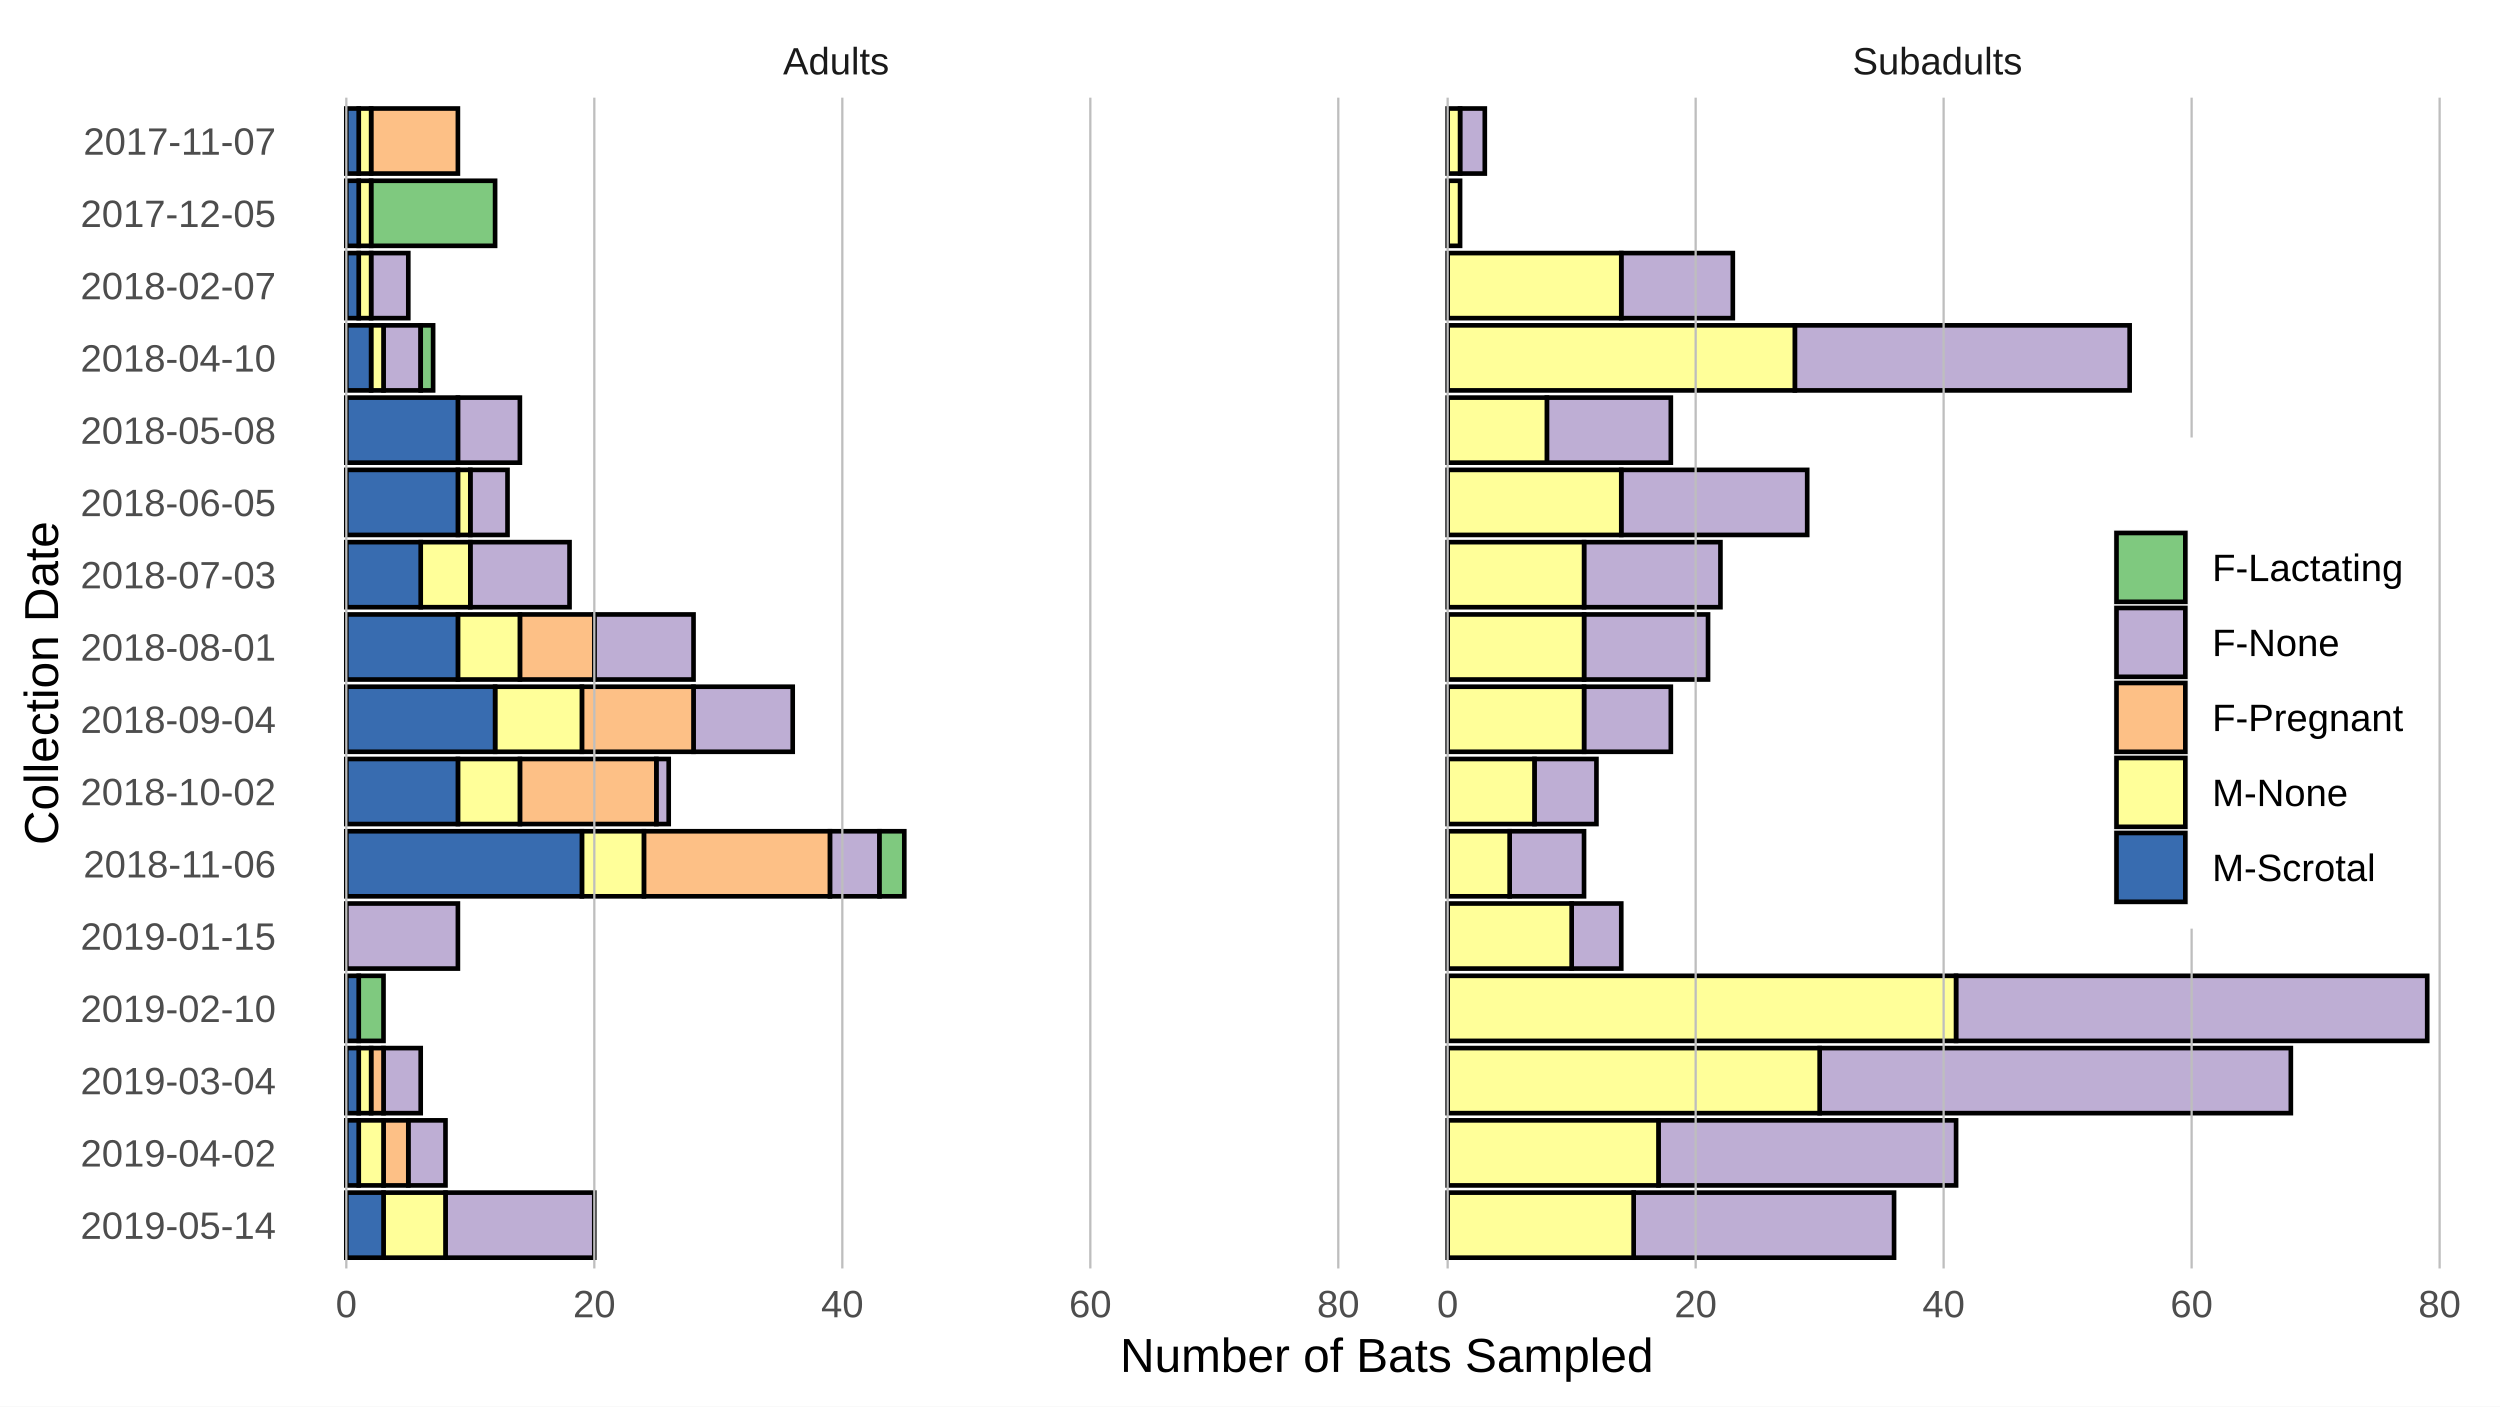
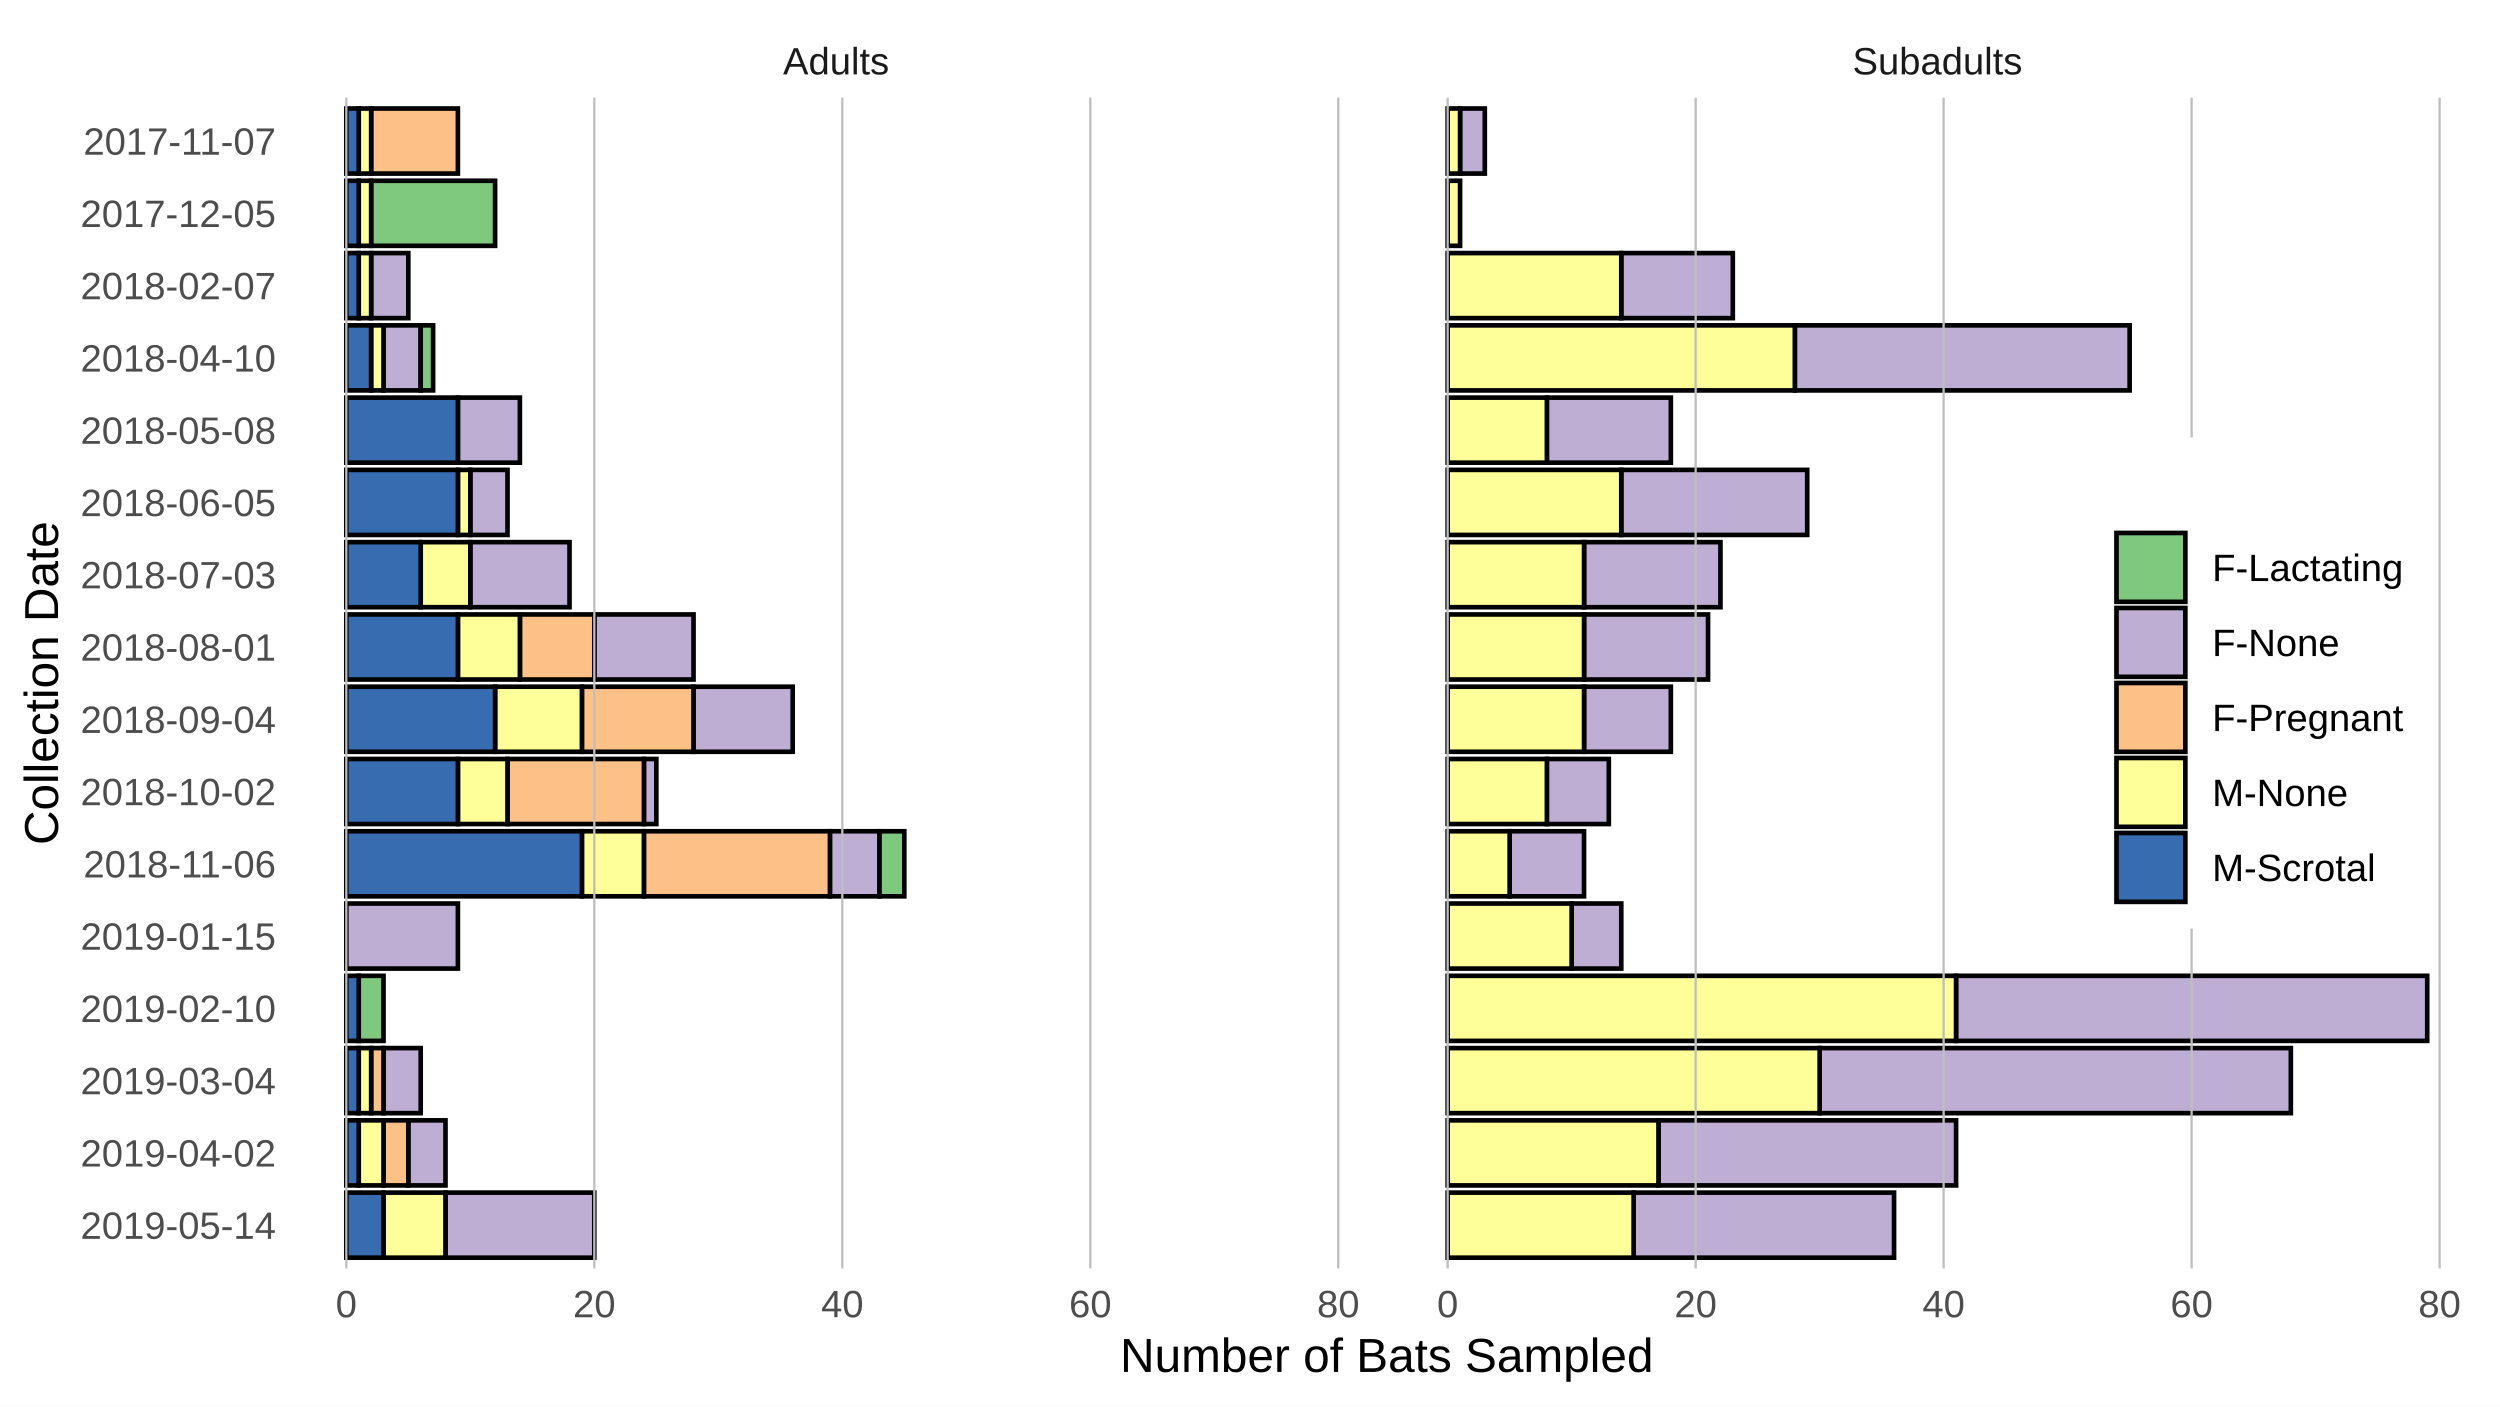
<svg xmlns="http://www.w3.org/2000/svg" class="svglite" width="576.00pt" height="324.00pt" viewBox="0 0 576.00 324.00">
  <defs>
    <style type="text/css">
    .svglite line, .svglite polyline, .svglite polygon, .svglite path, .svglite rect, .svglite circle {
      fill: none;
      stroke: #000000;
      stroke-linecap: round;
      stroke-linejoin: round;
      stroke-miterlimit: 10.00;
    }
    .svglite text {
      white-space: pre;
    }
  </style>
  </defs>
  <rect width="100%" height="100%" style="stroke: none; fill: #FFFFFF;" />
  <defs>
    <clipPath id="cpMC4wMHw1NzYuMDB8MC4wMHwzMjQuMDA=">
      <rect x="0.00" y="0.00" width="576.00" height="324.00" />
    </clipPath>
  </defs>
  <g clip-path="url(#cpMC4wMHw1NzYuMDB8MC4wMHwzMjQuMDA=)">
    <rect x="0.00" y="0.00" width="576.00" height="324.00" style="stroke-width: 1.07; stroke: #FFFFFF; fill: #FFFFFF;" />
  </g>
  <defs>
    <clipPath id="cpNjguNTB8MzE2Ljc3fDIyLjUwfDI5Mi4yNw==">
      <rect x="68.50" y="22.50" width="248.27" height="269.76" />
    </clipPath>
  </defs>
  <g clip-path="url(#cpNjguNTB8MzE2Ljc3fDIyLjUwfDI5Mi4yNw==)">
    <rect x="85.50" y="25.00" width="20.00" height="14.99" style="stroke-width: 1.07; stroke-linecap: butt; stroke-linejoin: miter; fill: #FDC086;" />
    <rect x="82.65" y="25.00" width="2.86" height="14.99" style="stroke-width: 1.07; stroke-linecap: butt; stroke-linejoin: miter; fill: #FFFF99;" />
    <rect x="79.79" y="25.00" width="2.86" height="14.99" style="stroke-width: 1.07; stroke-linecap: butt; stroke-linejoin: miter; fill: #386CB0;" />
    <rect x="85.50" y="41.65" width="28.57" height="14.99" style="stroke-width: 1.07; stroke-linecap: butt; stroke-linejoin: miter; fill: #7FC97F;" />
    <rect x="82.65" y="41.65" width="2.86" height="14.99" style="stroke-width: 1.07; stroke-linecap: butt; stroke-linejoin: miter; fill: #FFFF99;" />
    <rect x="79.79" y="41.65" width="2.86" height="14.99" style="stroke-width: 1.07; stroke-linecap: butt; stroke-linejoin: miter; fill: #386CB0;" />
    <rect x="85.50" y="58.31" width="8.57" height="14.99" style="stroke-width: 1.07; stroke-linecap: butt; stroke-linejoin: miter; fill: #BEAED4;" />
    <rect x="82.65" y="58.31" width="2.86" height="14.99" style="stroke-width: 1.07; stroke-linecap: butt; stroke-linejoin: miter; fill: #FFFF99;" />
    <rect x="79.79" y="58.31" width="2.86" height="14.99" style="stroke-width: 1.07; stroke-linecap: butt; stroke-linejoin: miter; fill: #386CB0;" />
    <rect x="88.36" y="74.96" width="8.57" height="14.99" style="stroke-width: 1.07; stroke-linecap: butt; stroke-linejoin: miter; fill: #BEAED4;" />
    <rect x="96.93" y="74.96" width="2.86" height="14.99" style="stroke-width: 1.07; stroke-linecap: butt; stroke-linejoin: miter; fill: #7FC97F;" />
    <rect x="85.50" y="74.96" width="2.86" height="14.99" style="stroke-width: 1.07; stroke-linecap: butt; stroke-linejoin: miter; fill: #FFFF99;" />
    <rect x="79.79" y="74.96" width="5.71" height="14.99" style="stroke-width: 1.07; stroke-linecap: butt; stroke-linejoin: miter; fill: #386CB0;" />
    <rect x="105.50" y="91.61" width="14.28" height="14.99" style="stroke-width: 1.07; stroke-linecap: butt; stroke-linejoin: miter; fill: #BEAED4;" />
    <rect x="79.79" y="91.61" width="25.71" height="14.99" style="stroke-width: 1.07; stroke-linecap: butt; stroke-linejoin: miter; fill: #386CB0;" />
    <rect x="108.36" y="108.26" width="8.57" height="14.99" style="stroke-width: 1.07; stroke-linecap: butt; stroke-linejoin: miter; fill: #BEAED4;" />
    <rect x="105.50" y="108.26" width="2.86" height="14.99" style="stroke-width: 1.07; stroke-linecap: butt; stroke-linejoin: miter; fill: #FFFF99;" />
    <rect x="79.79" y="108.26" width="25.71" height="14.99" style="stroke-width: 1.07; stroke-linecap: butt; stroke-linejoin: miter; fill: #386CB0;" />
    <rect x="108.36" y="124.91" width="22.86" height="14.99" style="stroke-width: 1.07; stroke-linecap: butt; stroke-linejoin: miter; fill: #BEAED4;" />
    <rect x="96.93" y="124.91" width="11.43" height="14.99" style="stroke-width: 1.07; stroke-linecap: butt; stroke-linejoin: miter; fill: #FFFF99;" />
    <rect x="79.79" y="124.91" width="17.14" height="14.99" style="stroke-width: 1.07; stroke-linecap: butt; stroke-linejoin: miter; fill: #386CB0;" />
    <rect x="136.93" y="141.57" width="22.86" height="14.99" style="stroke-width: 1.07; stroke-linecap: butt; stroke-linejoin: miter; fill: #BEAED4;" />
    <rect x="119.79" y="141.57" width="17.14" height="14.99" style="stroke-width: 1.07; stroke-linecap: butt; stroke-linejoin: miter; fill: #FDC086;" />
    <rect x="105.50" y="141.57" width="14.28" height="14.99" style="stroke-width: 1.07; stroke-linecap: butt; stroke-linejoin: miter; fill: #FFFF99;" />
    <rect x="79.79" y="141.57" width="25.71" height="14.99" style="stroke-width: 1.07; stroke-linecap: butt; stroke-linejoin: miter; fill: #386CB0;" />
    <rect x="159.78" y="158.22" width="22.86" height="14.99" style="stroke-width: 1.07; stroke-linecap: butt; stroke-linejoin: miter; fill: #BEAED4;" />
    <rect x="134.07" y="158.22" width="25.71" height="14.99" style="stroke-width: 1.07; stroke-linecap: butt; stroke-linejoin: miter; fill: #FDC086;" />
    <rect x="114.07" y="158.22" width="20.00" height="14.99" style="stroke-width: 1.07; stroke-linecap: butt; stroke-linejoin: miter; fill: #FFFF99;" />
    <rect x="79.79" y="158.22" width="34.28" height="14.99" style="stroke-width: 1.07; stroke-linecap: butt; stroke-linejoin: miter; fill: #386CB0;" />
-     <rect x="151.21" y="174.87" width="2.86" height="14.99" style="stroke-width: 1.07; stroke-linecap: butt; stroke-linejoin: miter; fill: #BEAED4;" />
-     <rect x="119.79" y="174.87" width="31.43" height="14.99" style="stroke-width: 1.07; stroke-linecap: butt; stroke-linejoin: miter; fill: #FDC086;" />
-     <rect x="105.50" y="174.87" width="14.28" height="14.99" style="stroke-width: 1.07; stroke-linecap: butt; stroke-linejoin: miter; fill: #FFFF99;" />
+     <rect x="148.36" y="174.87" width="2.86" height="14.99" style="stroke-width: 1.07; stroke-linecap: butt; stroke-linejoin: miter; fill: #BEAED4;" />
+     <rect x="116.93" y="174.87" width="31.43" height="14.99" style="stroke-width: 1.07; stroke-linecap: butt; stroke-linejoin: miter; fill: #FDC086;" />
+     <rect x="105.50" y="174.87" width="11.43" height="14.99" style="stroke-width: 1.07; stroke-linecap: butt; stroke-linejoin: miter; fill: #FFFF99;" />
    <rect x="79.79" y="174.87" width="25.71" height="14.99" style="stroke-width: 1.07; stroke-linecap: butt; stroke-linejoin: miter; fill: #386CB0;" />
    <rect x="191.21" y="191.52" width="11.43" height="14.99" style="stroke-width: 1.07; stroke-linecap: butt; stroke-linejoin: miter; fill: #BEAED4;" />
    <rect x="202.64" y="191.52" width="5.71" height="14.99" style="stroke-width: 1.07; stroke-linecap: butt; stroke-linejoin: miter; fill: #7FC97F;" />
    <rect x="148.36" y="191.52" width="42.85" height="14.99" style="stroke-width: 1.07; stroke-linecap: butt; stroke-linejoin: miter; fill: #FDC086;" />
    <rect x="134.07" y="191.52" width="14.28" height="14.99" style="stroke-width: 1.07; stroke-linecap: butt; stroke-linejoin: miter; fill: #FFFF99;" />
    <rect x="79.79" y="191.52" width="54.28" height="14.99" style="stroke-width: 1.07; stroke-linecap: butt; stroke-linejoin: miter; fill: #386CB0;" />
    <rect x="79.79" y="208.17" width="25.71" height="14.99" style="stroke-width: 1.07; stroke-linecap: butt; stroke-linejoin: miter; fill: #BEAED4;" />
    <rect x="82.65" y="224.83" width="5.71" height="14.99" style="stroke-width: 1.07; stroke-linecap: butt; stroke-linejoin: miter; fill: #7FC97F;" />
    <rect x="79.79" y="224.83" width="2.86" height="14.99" style="stroke-width: 1.07; stroke-linecap: butt; stroke-linejoin: miter; fill: #386CB0;" />
    <rect x="88.36" y="241.48" width="8.57" height="14.99" style="stroke-width: 1.07; stroke-linecap: butt; stroke-linejoin: miter; fill: #BEAED4;" />
    <rect x="85.50" y="241.48" width="2.86" height="14.99" style="stroke-width: 1.07; stroke-linecap: butt; stroke-linejoin: miter; fill: #FDC086;" />
    <rect x="82.65" y="241.48" width="2.86" height="14.99" style="stroke-width: 1.07; stroke-linecap: butt; stroke-linejoin: miter; fill: #FFFF99;" />
    <rect x="79.79" y="241.48" width="2.86" height="14.99" style="stroke-width: 1.07; stroke-linecap: butt; stroke-linejoin: miter; fill: #386CB0;" />
    <rect x="94.07" y="258.13" width="8.57" height="14.99" style="stroke-width: 1.07; stroke-linecap: butt; stroke-linejoin: miter; fill: #BEAED4;" />
    <rect x="88.36" y="258.13" width="5.71" height="14.99" style="stroke-width: 1.07; stroke-linecap: butt; stroke-linejoin: miter; fill: #FDC086;" />
    <rect x="82.65" y="258.13" width="5.71" height="14.99" style="stroke-width: 1.07; stroke-linecap: butt; stroke-linejoin: miter; fill: #FFFF99;" />
    <rect x="79.79" y="258.13" width="2.86" height="14.99" style="stroke-width: 1.07; stroke-linecap: butt; stroke-linejoin: miter; fill: #386CB0;" />
    <rect x="102.64" y="274.78" width="34.28" height="14.99" style="stroke-width: 1.07; stroke-linecap: butt; stroke-linejoin: miter; fill: #BEAED4;" />
    <rect x="88.36" y="274.78" width="14.28" height="14.99" style="stroke-width: 1.07; stroke-linecap: butt; stroke-linejoin: miter; fill: #FFFF99;" />
    <rect x="79.79" y="274.78" width="8.57" height="14.99" style="stroke-width: 1.07; stroke-linecap: butt; stroke-linejoin: miter; fill: #386CB0;" />
    <polyline points="79.79,292.27 79.79,22.50 " style="stroke-width: 0.53; stroke: #BEBEBE; stroke-linecap: butt;" />
    <polyline points="136.93,292.27 136.93,22.50 " style="stroke-width: 0.53; stroke: #BEBEBE; stroke-linecap: butt;" />
    <polyline points="194.07,292.27 194.07,22.50 " style="stroke-width: 0.53; stroke: #BEBEBE; stroke-linecap: butt;" />
    <polyline points="251.21,292.27 251.21,22.50 " style="stroke-width: 0.53; stroke: #BEBEBE; stroke-linecap: butt;" />
    <polyline points="308.34,292.27 308.34,22.50 " style="stroke-width: 0.53; stroke: #BEBEBE; stroke-linecap: butt;" />
  </g>
  <g clip-path="url(#cpMC4wMHw1NzYuMDB8MC4wMHwzMjQuMDA=)">
</g>
  <defs>
    <clipPath id="cpMzIyLjI1fDU3MC41MnwyMi41MHwyOTIuMjc=">
      <rect x="322.25" y="22.50" width="248.27" height="269.76" />
    </clipPath>
  </defs>
  <g clip-path="url(#cpMzIyLjI1fDU3MC41MnwyMi41MHwyOTIuMjc=)">
    <rect x="336.39" y="25.00" width="5.71" height="14.99" style="stroke-width: 1.07; stroke-linecap: butt; stroke-linejoin: miter; fill: #BEAED4;" />
    <rect x="333.54" y="25.00" width="2.86" height="14.99" style="stroke-width: 1.07; stroke-linecap: butt; stroke-linejoin: miter; fill: #FFFF99;" />
    <rect x="333.54" y="41.65" width="2.86" height="14.99" style="stroke-width: 1.07; stroke-linecap: butt; stroke-linejoin: miter; fill: #FFFF99;" />
    <rect x="373.53" y="58.31" width="25.71" height="14.99" style="stroke-width: 1.07; stroke-linecap: butt; stroke-linejoin: miter; fill: #BEAED4;" />
    <rect x="333.54" y="58.31" width="40.00" height="14.99" style="stroke-width: 1.07; stroke-linecap: butt; stroke-linejoin: miter; fill: #FFFF99;" />
    <rect x="413.53" y="74.96" width="77.14" height="14.99" style="stroke-width: 1.07; stroke-linecap: butt; stroke-linejoin: miter; fill: #BEAED4;" />
    <rect x="333.54" y="74.96" width="79.99" height="14.99" style="stroke-width: 1.07; stroke-linecap: butt; stroke-linejoin: miter; fill: #FFFF99;" />
    <rect x="356.39" y="91.61" width="28.57" height="14.99" style="stroke-width: 1.07; stroke-linecap: butt; stroke-linejoin: miter; fill: #BEAED4;" />
    <rect x="333.54" y="91.61" width="22.86" height="14.99" style="stroke-width: 1.07; stroke-linecap: butt; stroke-linejoin: miter; fill: #FFFF99;" />
    <rect x="373.53" y="108.26" width="42.85" height="14.99" style="stroke-width: 1.07; stroke-linecap: butt; stroke-linejoin: miter; fill: #BEAED4;" />
    <rect x="333.54" y="108.26" width="40.00" height="14.99" style="stroke-width: 1.07; stroke-linecap: butt; stroke-linejoin: miter; fill: #FFFF99;" />
    <rect x="364.96" y="124.91" width="31.43" height="14.99" style="stroke-width: 1.07; stroke-linecap: butt; stroke-linejoin: miter; fill: #BEAED4;" />
    <rect x="333.54" y="124.91" width="31.43" height="14.99" style="stroke-width: 1.07; stroke-linecap: butt; stroke-linejoin: miter; fill: #FFFF99;" />
    <rect x="364.96" y="141.57" width="28.57" height="14.99" style="stroke-width: 1.07; stroke-linecap: butt; stroke-linejoin: miter; fill: #BEAED4;" />
    <rect x="333.54" y="141.57" width="31.43" height="14.99" style="stroke-width: 1.07; stroke-linecap: butt; stroke-linejoin: miter; fill: #FFFF99;" />
    <rect x="364.96" y="158.22" width="20.00" height="14.99" style="stroke-width: 1.07; stroke-linecap: butt; stroke-linejoin: miter; fill: #BEAED4;" />
    <rect x="333.54" y="158.22" width="31.43" height="14.99" style="stroke-width: 1.07; stroke-linecap: butt; stroke-linejoin: miter; fill: #FFFF99;" />
-     <rect x="353.54" y="174.87" width="14.28" height="14.99" style="stroke-width: 1.07; stroke-linecap: butt; stroke-linejoin: miter; fill: #BEAED4;" />
-     <rect x="333.54" y="174.87" width="20.00" height="14.99" style="stroke-width: 1.07; stroke-linecap: butt; stroke-linejoin: miter; fill: #FFFF99;" />
+     <rect x="356.39" y="174.87" width="14.28" height="14.99" style="stroke-width: 1.07; stroke-linecap: butt; stroke-linejoin: miter; fill: #BEAED4;" />
+     <rect x="333.54" y="174.87" width="22.86" height="14.99" style="stroke-width: 1.07; stroke-linecap: butt; stroke-linejoin: miter; fill: #FFFF99;" />
    <rect x="347.82" y="191.52" width="17.14" height="14.99" style="stroke-width: 1.07; stroke-linecap: butt; stroke-linejoin: miter; fill: #BEAED4;" />
    <rect x="333.54" y="191.52" width="14.28" height="14.99" style="stroke-width: 1.07; stroke-linecap: butt; stroke-linejoin: miter; fill: #FFFF99;" />
    <rect x="362.11" y="208.17" width="11.43" height="14.99" style="stroke-width: 1.07; stroke-linecap: butt; stroke-linejoin: miter; fill: #BEAED4;" />
    <rect x="333.54" y="208.17" width="28.57" height="14.99" style="stroke-width: 1.07; stroke-linecap: butt; stroke-linejoin: miter; fill: #FFFF99;" />
    <rect x="450.67" y="224.83" width="108.56" height="14.99" style="stroke-width: 1.07; stroke-linecap: butt; stroke-linejoin: miter; fill: #BEAED4;" />
    <rect x="333.54" y="224.83" width="117.13" height="14.99" style="stroke-width: 1.07; stroke-linecap: butt; stroke-linejoin: miter; fill: #FFFF99;" />
    <rect x="419.25" y="241.48" width="108.56" height="14.99" style="stroke-width: 1.07; stroke-linecap: butt; stroke-linejoin: miter; fill: #BEAED4;" />
    <rect x="333.54" y="241.48" width="85.71" height="14.99" style="stroke-width: 1.07; stroke-linecap: butt; stroke-linejoin: miter; fill: #FFFF99;" />
    <rect x="382.11" y="258.13" width="68.57" height="14.99" style="stroke-width: 1.07; stroke-linecap: butt; stroke-linejoin: miter; fill: #BEAED4;" />
    <rect x="333.54" y="258.13" width="48.57" height="14.99" style="stroke-width: 1.07; stroke-linecap: butt; stroke-linejoin: miter; fill: #FFFF99;" />
    <rect x="376.39" y="274.78" width="60.00" height="14.99" style="stroke-width: 1.07; stroke-linecap: butt; stroke-linejoin: miter; fill: #BEAED4;" />
    <rect x="333.54" y="274.78" width="42.85" height="14.99" style="stroke-width: 1.07; stroke-linecap: butt; stroke-linejoin: miter; fill: #FFFF99;" />
    <polyline points="333.54,292.27 333.54,22.50 " style="stroke-width: 0.53; stroke: #BEBEBE; stroke-linecap: butt;" />
    <polyline points="390.68,292.27 390.68,22.50 " style="stroke-width: 0.53; stroke: #BEBEBE; stroke-linecap: butt;" />
    <polyline points="447.81,292.27 447.81,22.50 " style="stroke-width: 0.53; stroke: #BEBEBE; stroke-linecap: butt;" />
    <polyline points="504.95,292.27 504.95,22.50 " style="stroke-width: 0.53; stroke: #BEBEBE; stroke-linecap: butt;" />
    <polyline points="562.09,292.27 562.09,22.50 " style="stroke-width: 0.53; stroke: #BEBEBE; stroke-linecap: butt;" />
  </g>
  <g clip-path="url(#cpMC4wMHw1NzYuMDB8MC4wMHwzMjQuMDA=)">
</g>
  <defs>
    <clipPath id="cpNjguNTB8MzE2Ljc3fDUuNDh8MjIuNTA=">
      <rect x="68.50" y="5.48" width="248.27" height="17.03" />
    </clipPath>
  </defs>
  <g clip-path="url(#cpNjguNTB8MzE2Ljc3fDUuNDh8MjIuNTA=)">
    <text x="192.64" y="17.15" text-anchor="middle" style="font-size: 8.80px;fill: #1A1A1A; font-family: &quot;Arial&quot;;" textLength="24.45px" lengthAdjust="spacingAndGlyphs">Adults</text>
  </g>
  <g clip-path="url(#cpMC4wMHw1NzYuMDB8MC4wMHwzMjQuMDA=)">
</g>
  <defs>
    <clipPath id="cpMzIyLjI1fDU3MC41Mnw1LjQ4fDIyLjUw">
      <rect x="322.25" y="5.48" width="248.27" height="17.03" />
    </clipPath>
  </defs>
  <g clip-path="url(#cpMzIyLjI1fDU3MC41Mnw1LjQ4fDIyLjUw)">
    <text x="446.39" y="17.15" text-anchor="middle" style="font-size: 8.80px;fill: #1A1A1A; font-family: &quot;Arial&quot;;" textLength="39.14px" lengthAdjust="spacingAndGlyphs">Subadults</text>
  </g>
  <g clip-path="url(#cpMC4wMHw1NzYuMDB8MC4wMHwzMjQuMDA=)">
    <text x="79.79" y="303.50" text-anchor="middle" style="font-size: 8.80px;fill: #4D4D4D; font-family: &quot;Arial&quot;;" textLength="4.90px" lengthAdjust="spacingAndGlyphs">0</text>
    <text x="136.93" y="303.50" text-anchor="middle" style="font-size: 8.80px;fill: #4D4D4D; font-family: &quot;Arial&quot;;" textLength="9.79px" lengthAdjust="spacingAndGlyphs">20</text>
    <text x="194.07" y="303.50" text-anchor="middle" style="font-size: 8.80px;fill: #4D4D4D; font-family: &quot;Arial&quot;;" textLength="9.79px" lengthAdjust="spacingAndGlyphs">40</text>
    <text x="251.21" y="303.50" text-anchor="middle" style="font-size: 8.80px;fill: #4D4D4D; font-family: &quot;Arial&quot;;" textLength="9.79px" lengthAdjust="spacingAndGlyphs">60</text>
    <text x="308.34" y="303.50" text-anchor="middle" style="font-size: 8.80px;fill: #4D4D4D; font-family: &quot;Arial&quot;;" textLength="9.79px" lengthAdjust="spacingAndGlyphs">80</text>
    <text x="333.54" y="303.50" text-anchor="middle" style="font-size: 8.80px;fill: #4D4D4D; font-family: &quot;Arial&quot;;" textLength="4.90px" lengthAdjust="spacingAndGlyphs">0</text>
    <text x="390.68" y="303.50" text-anchor="middle" style="font-size: 8.80px;fill: #4D4D4D; font-family: &quot;Arial&quot;;" textLength="9.79px" lengthAdjust="spacingAndGlyphs">20</text>
    <text x="447.81" y="303.50" text-anchor="middle" style="font-size: 8.80px;fill: #4D4D4D; font-family: &quot;Arial&quot;;" textLength="9.79px" lengthAdjust="spacingAndGlyphs">40</text>
    <text x="504.95" y="303.50" text-anchor="middle" style="font-size: 8.80px;fill: #4D4D4D; font-family: &quot;Arial&quot;;" textLength="9.79px" lengthAdjust="spacingAndGlyphs">60</text>
    <text x="562.09" y="303.50" text-anchor="middle" style="font-size: 8.80px;fill: #4D4D4D; font-family: &quot;Arial&quot;;" textLength="9.79px" lengthAdjust="spacingAndGlyphs">80</text>
    <text x="63.57" y="285.43" text-anchor="end" style="font-size: 8.80px;fill: #4D4D4D; font-family: &quot;Arial&quot;;" textLength="45.03px" lengthAdjust="spacingAndGlyphs">2019-05-14</text>
    <text x="63.57" y="268.78" text-anchor="end" style="font-size: 8.80px;fill: #4D4D4D; font-family: &quot;Arial&quot;;" textLength="45.03px" lengthAdjust="spacingAndGlyphs">2019-04-02</text>
    <text x="63.57" y="252.12" text-anchor="end" style="font-size: 8.80px;fill: #4D4D4D; font-family: &quot;Arial&quot;;" textLength="45.03px" lengthAdjust="spacingAndGlyphs">2019-03-04</text>
    <text x="63.57" y="235.47" text-anchor="end" style="font-size: 8.80px;fill: #4D4D4D; font-family: &quot;Arial&quot;;" textLength="45.03px" lengthAdjust="spacingAndGlyphs">2019-02-10</text>
    <text x="63.57" y="218.82" text-anchor="end" style="font-size: 8.80px;fill: #4D4D4D; font-family: &quot;Arial&quot;;" textLength="45.03px" lengthAdjust="spacingAndGlyphs">2019-01-15</text>
    <text x="63.57" y="202.17" text-anchor="end" style="font-size: 8.80px;fill: #4D4D4D; font-family: &quot;Arial&quot;;" textLength="45.03px" lengthAdjust="spacingAndGlyphs">2018-11-06</text>
    <text x="63.57" y="185.52" text-anchor="end" style="font-size: 8.80px;fill: #4D4D4D; font-family: &quot;Arial&quot;;" textLength="45.03px" lengthAdjust="spacingAndGlyphs">2018-10-02</text>
    <text x="63.57" y="168.87" text-anchor="end" style="font-size: 8.80px;fill: #4D4D4D; font-family: &quot;Arial&quot;;" textLength="45.03px" lengthAdjust="spacingAndGlyphs">2018-09-04</text>
    <text x="63.57" y="152.21" text-anchor="end" style="font-size: 8.80px;fill: #4D4D4D; font-family: &quot;Arial&quot;;" textLength="45.03px" lengthAdjust="spacingAndGlyphs">2018-08-01</text>
    <text x="63.57" y="135.56" text-anchor="end" style="font-size: 8.80px;fill: #4D4D4D; font-family: &quot;Arial&quot;;" textLength="45.03px" lengthAdjust="spacingAndGlyphs">2018-07-03</text>
    <text x="63.57" y="118.91" text-anchor="end" style="font-size: 8.80px;fill: #4D4D4D; font-family: &quot;Arial&quot;;" textLength="45.03px" lengthAdjust="spacingAndGlyphs">2018-06-05</text>
    <text x="63.57" y="102.26" text-anchor="end" style="font-size: 8.80px;fill: #4D4D4D; font-family: &quot;Arial&quot;;" textLength="45.03px" lengthAdjust="spacingAndGlyphs">2018-05-08</text>
    <text x="63.57" y="85.61" text-anchor="end" style="font-size: 8.80px;fill: #4D4D4D; font-family: &quot;Arial&quot;;" textLength="45.03px" lengthAdjust="spacingAndGlyphs">2018-04-10</text>
    <text x="63.57" y="68.95" text-anchor="end" style="font-size: 8.80px;fill: #4D4D4D; font-family: &quot;Arial&quot;;" textLength="45.03px" lengthAdjust="spacingAndGlyphs">2018-02-07</text>
    <text x="63.57" y="52.30" text-anchor="end" style="font-size: 8.80px;fill: #4D4D4D; font-family: &quot;Arial&quot;;" textLength="45.03px" lengthAdjust="spacingAndGlyphs">2017-12-05</text>
    <text x="63.57" y="35.65" text-anchor="end" style="font-size: 8.80px;fill: #4D4D4D; font-family: &quot;Arial&quot;;" textLength="45.03px" lengthAdjust="spacingAndGlyphs">2017-11-07</text>
    <text x="319.51" y="316.09" text-anchor="middle" style="font-size: 11.00px; font-family: &quot;Arial&quot;;" textLength="122.90px" lengthAdjust="spacingAndGlyphs">Number of Bats Sampled</text>
    <text transform="translate(13.37,157.39) rotate(-90)" text-anchor="middle" style="font-size: 11.00px; font-family: &quot;Arial&quot;;" textLength="74.58px" lengthAdjust="spacingAndGlyphs">Collection Date</text>
    <rect x="481.45" y="100.80" width="77.74" height="113.16" style="stroke-width: 1.07; stroke: none; fill: #FFFFFF;" />
    <rect x="486.93" y="122.09" width="17.28" height="17.28" style="stroke-width: 1.07; stroke: none; fill: #F2F2F2;" />
    <rect x="487.64" y="122.80" width="15.86" height="15.86" style="stroke-width: 1.07; stroke-linecap: butt; stroke-linejoin: miter; fill: #7FC97F;" />
    <rect x="486.93" y="139.37" width="17.28" height="17.28" style="stroke-width: 1.07; stroke: none; fill: #F2F2F2;" />
    <rect x="487.64" y="140.08" width="15.86" height="15.86" style="stroke-width: 1.07; stroke-linecap: butt; stroke-linejoin: miter; fill: #BEAED4;" />
    <rect x="486.93" y="156.65" width="17.28" height="17.28" style="stroke-width: 1.07; stroke: none; fill: #F2F2F2;" />
    <rect x="487.64" y="157.36" width="15.86" height="15.86" style="stroke-width: 1.07; stroke-linecap: butt; stroke-linejoin: miter; fill: #FDC086;" />
    <rect x="486.93" y="173.93" width="17.28" height="17.28" style="stroke-width: 1.07; stroke: none; fill: #F2F2F2;" />
    <rect x="487.64" y="174.64" width="15.86" height="15.86" style="stroke-width: 1.07; stroke-linecap: butt; stroke-linejoin: miter; fill: #FFFF99;" />
    <rect x="486.93" y="191.21" width="17.28" height="17.28" style="stroke-width: 1.07; stroke: none; fill: #F2F2F2;" />
    <rect x="487.64" y="191.92" width="15.86" height="15.86" style="stroke-width: 1.07; stroke-linecap: butt; stroke-linejoin: miter; fill: #386CB0;" />
    <text x="509.69" y="133.88" style="font-size: 8.80px; font-family: &quot;Arial&quot;;" textLength="44.01px" lengthAdjust="spacingAndGlyphs">F-Lactating</text>
    <text x="509.69" y="151.16" style="font-size: 8.80px; font-family: &quot;Arial&quot;;" textLength="29.34px" lengthAdjust="spacingAndGlyphs">F-None</text>
    <text x="509.69" y="168.44" style="font-size: 8.80px; font-family: &quot;Arial&quot;;" textLength="44.02px" lengthAdjust="spacingAndGlyphs">F-Pregnant</text>
    <text x="509.69" y="185.72" style="font-size: 8.80px; font-family: &quot;Arial&quot;;" textLength="31.30px" lengthAdjust="spacingAndGlyphs">M-None</text>
    <text x="509.69" y="203.00" style="font-size: 8.80px; font-family: &quot;Arial&quot;;" textLength="37.64px" lengthAdjust="spacingAndGlyphs">M-Scrotal</text>
  </g>
</svg>
